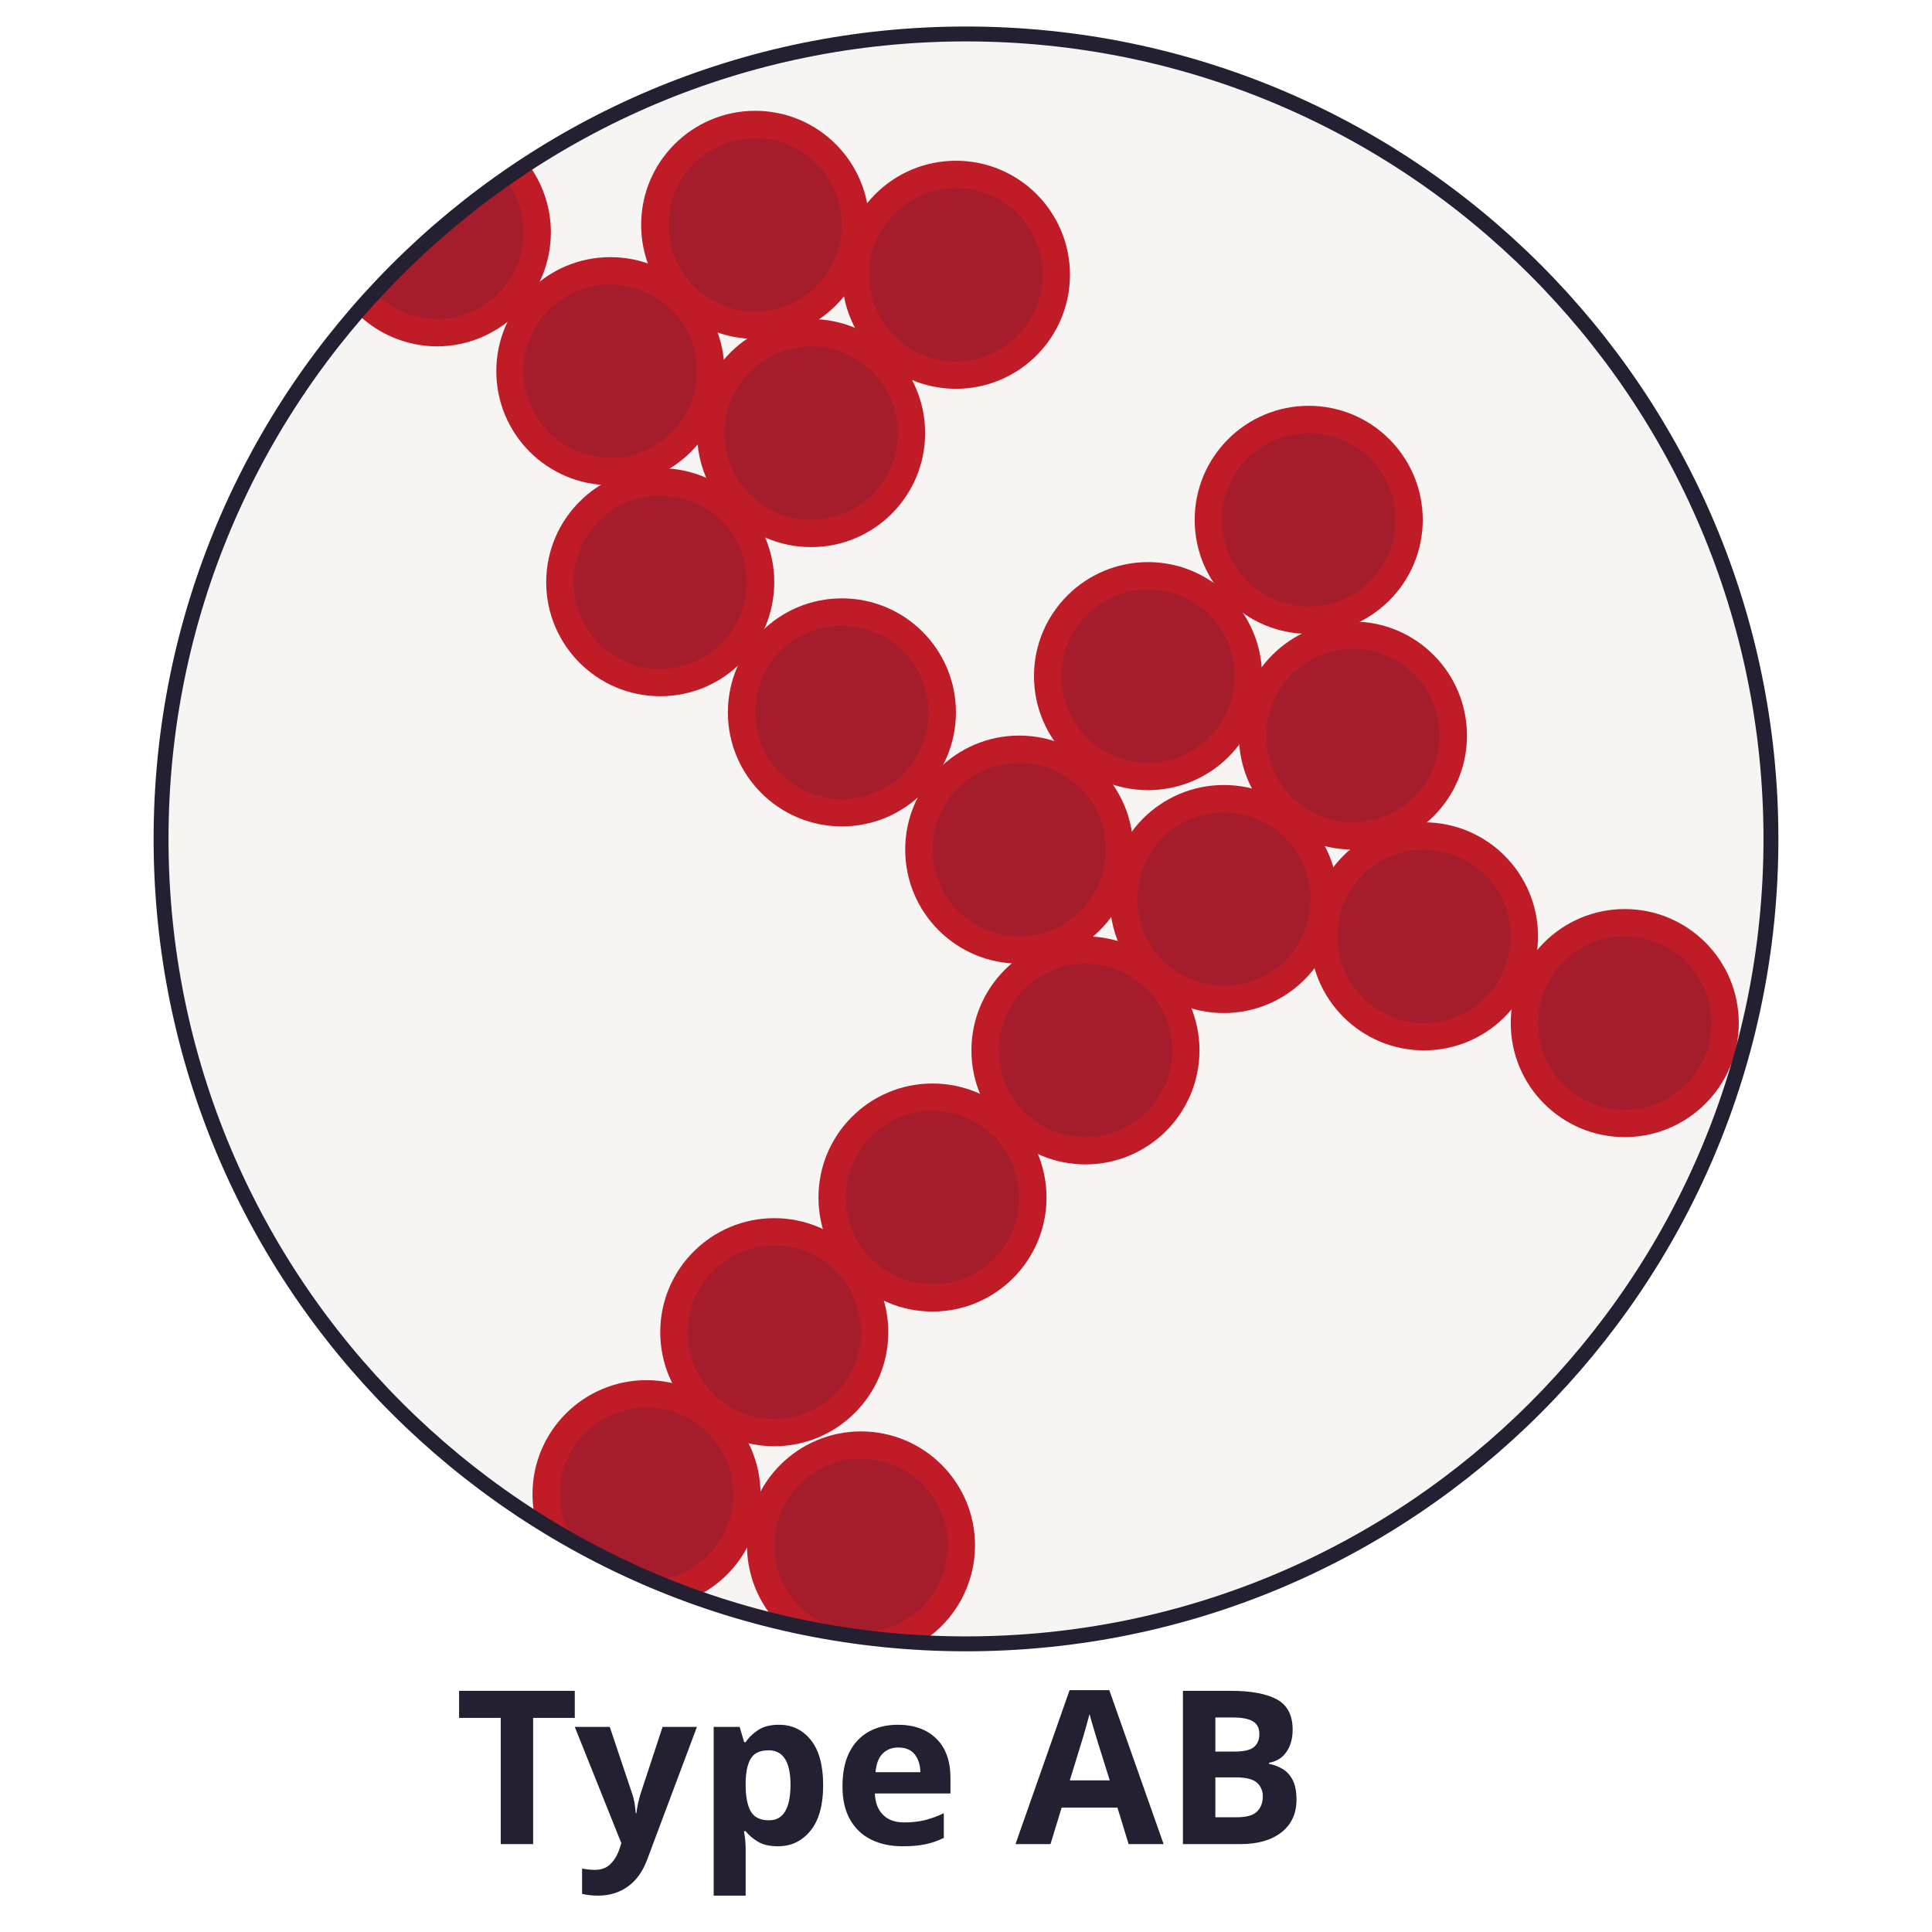
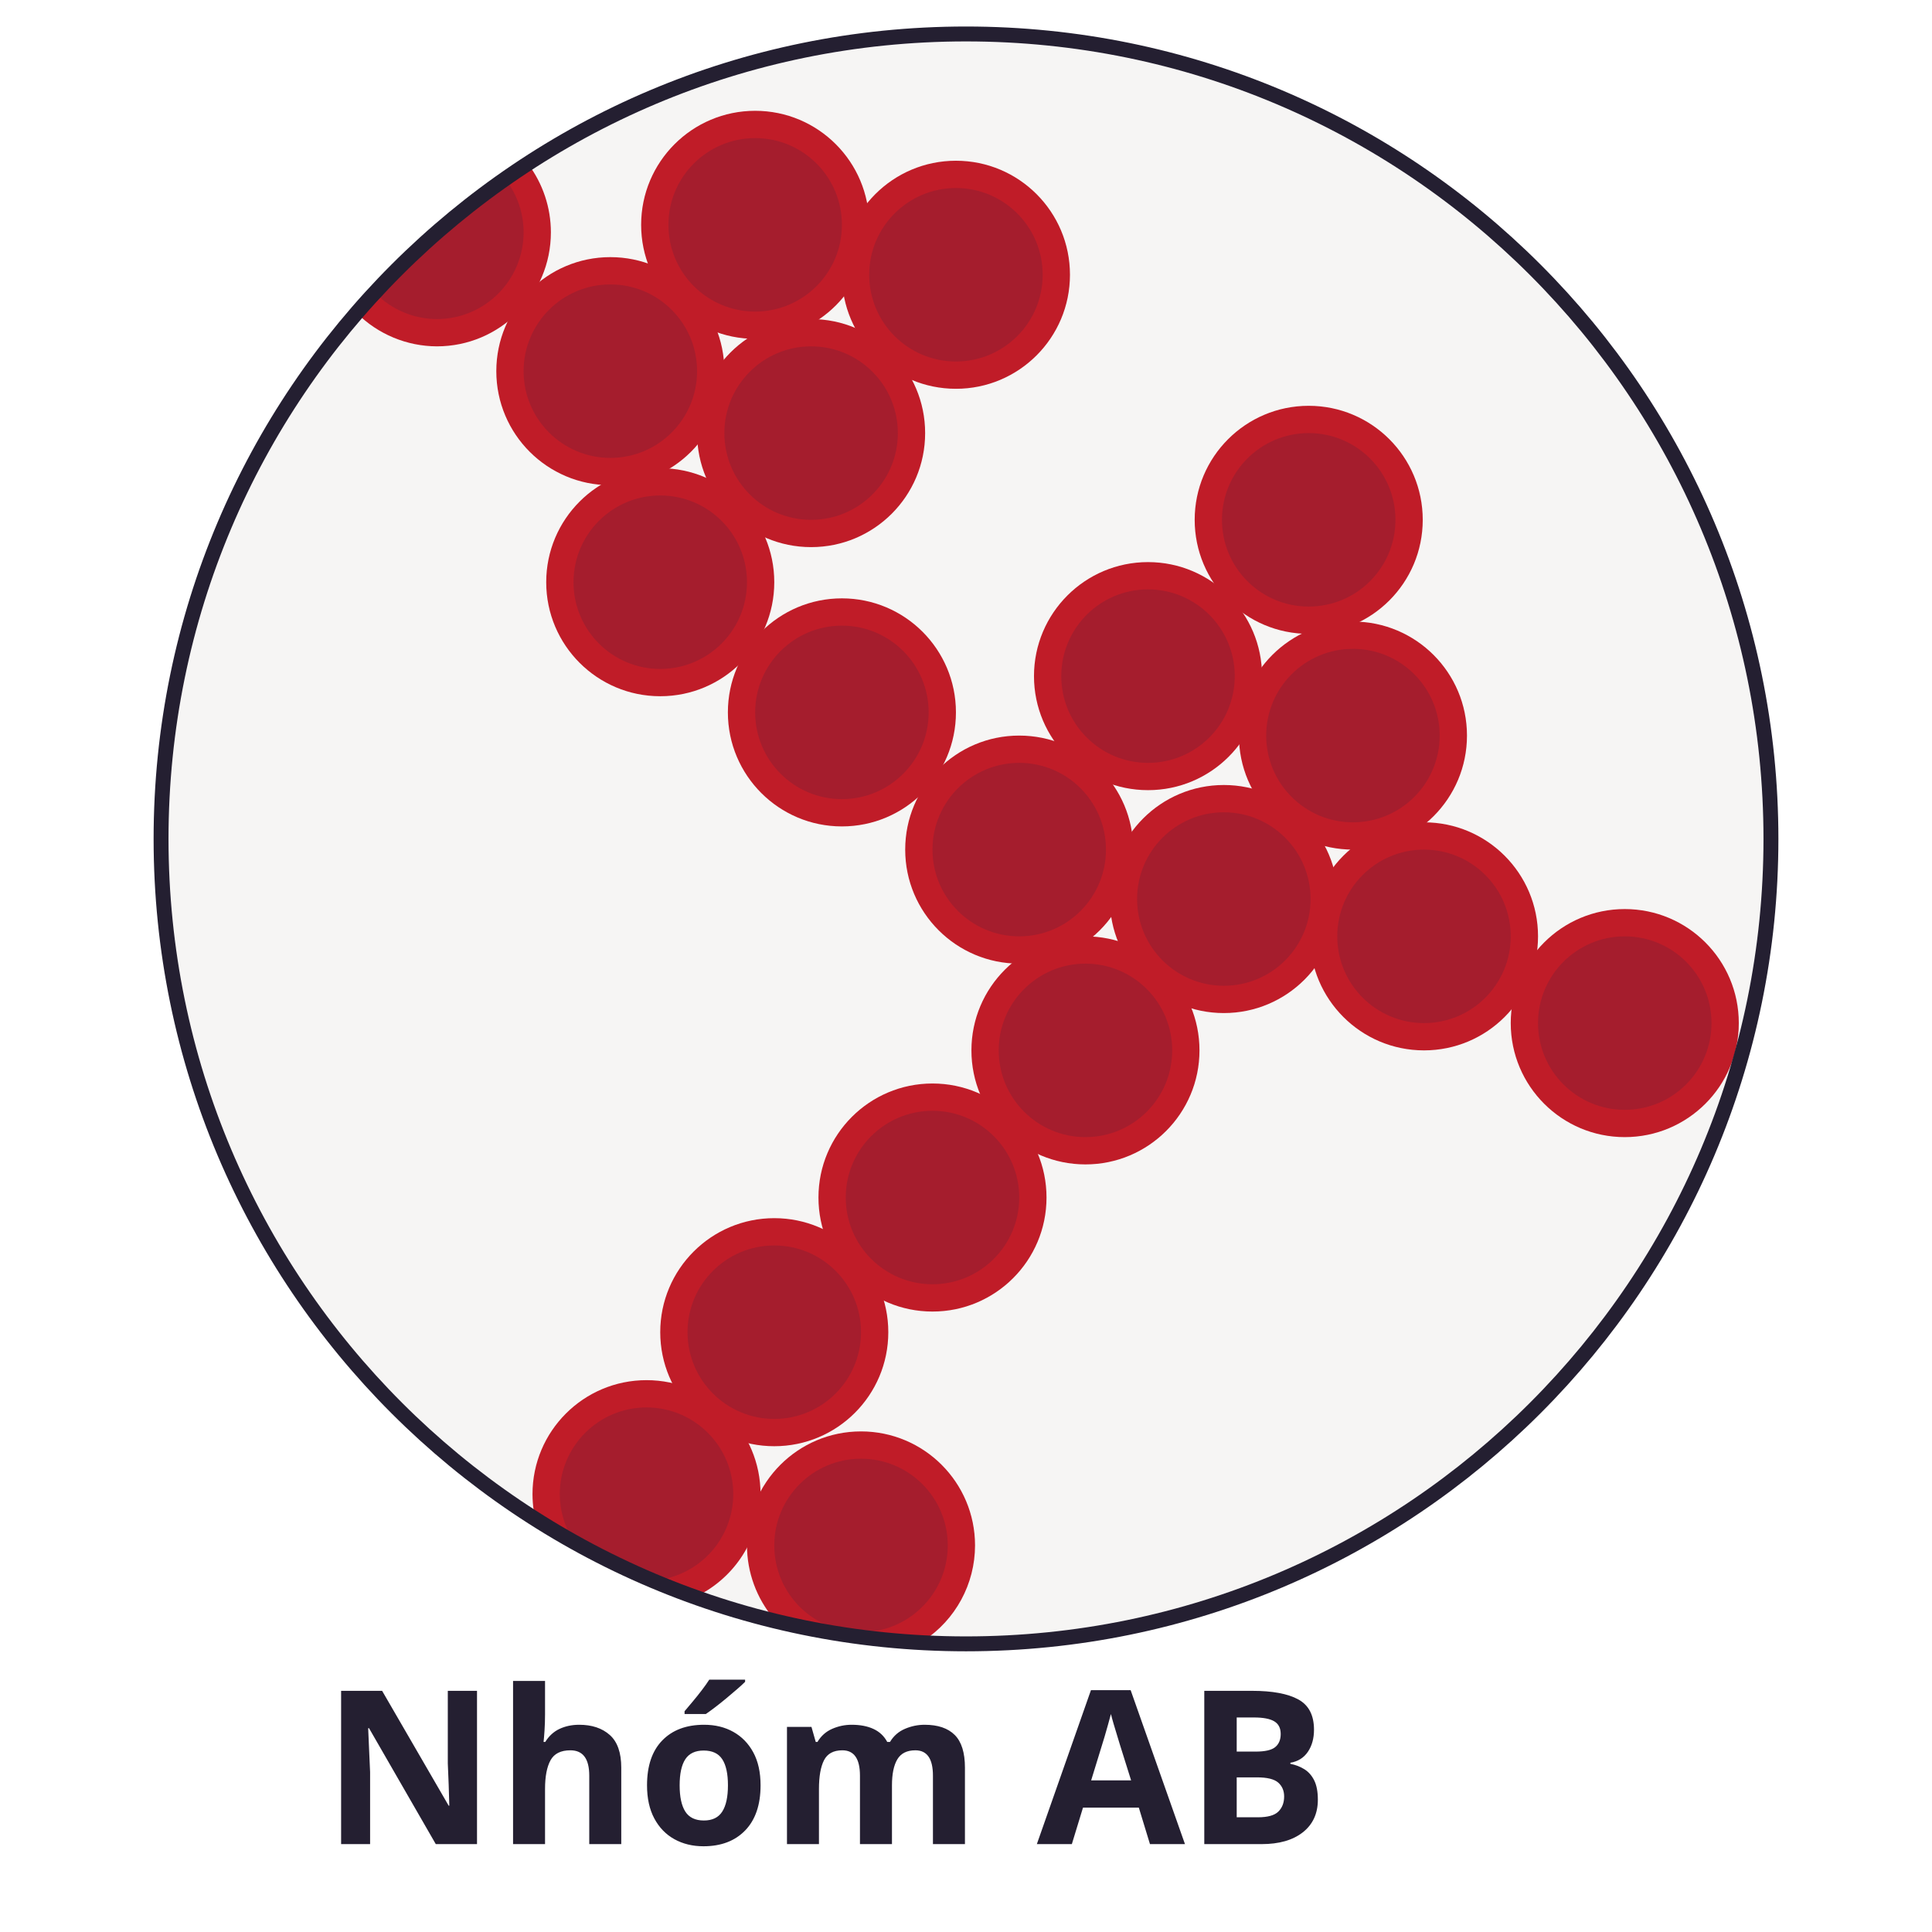
- <svg xmlns="http://www.w3.org/2000/svg" width="1080" height="1080">
-   <text xml:space="preserve" x="539.467" y="1030.869" fill="#241f31" stroke-linejoin="round" stroke-width="20" font-family="Cantarell" font-size="120" font-weight="700" style="-inkscape-font-specification:&quot;Cantarell Bold&quot;;text-align:center" text-anchor="middle">
-     <tspan x="539.467" y="1030.869">Type AB</tspan>
-   </text>
-   <circle cx="540" cy="540" r="504.447" fill="#f6f5f4" transform="matrix(.892 0 0 .892 58.32 -12.728)" />
-   <g transform="matrix(.892 0 0 .892 219.97 365.818)">
-     <circle cx="135.891" cy="-177.506" r="71.46" fill="#c01c28" />
-     <circle cx="135.891" cy="-177.506" r="54.359" fill="#a51d2d" />
+ <svg xmlns="http://www.w3.org/2000/svg" width="1080" height="1080" viewBox="0 0 1080 1080" version="1.1" id="svg1">
+   <defs id="defs1" />
+   <g id="layer6">
+     <text xml:space="preserve" style="font-weight:bold;font-size:120px;font-family:Cantarell;-inkscape-font-specification:'Cantarell Bold';text-align:center;text-anchor:middle;fill:#241f31;stroke-width:20;stroke-linejoin:round" x="539.467" y="1030.869" id="text1">
+       <tspan id="tspan1" x="539.467" y="1030.869">Nhóm AB</tspan>
+     </text>
  </g>
-   <g transform="matrix(.892 0 0 .892 300.929 284.019)">
-     <circle cx="135.891" cy="-177.506" r="71.46" fill="#c01c28" />
-     <circle cx="135.891" cy="-177.506" r="54.359" fill="#a51d2d" />
+   <g id="layer5" transform="matrix(0.8920015,0,0,0.8920015,58.31917,-12.72763)" style="display:inline">
+     <g id="g2" style="display:inline">
+       <circle style="display:inline;fill:#f6f5f4;fill-opacity:1;stroke:none;stroke-width:9.342;stroke-dasharray:none;stroke-opacity:1" id="circle1" cx="540" cy="540" r="504.447" />
+     </g>
+     <g id="layer2" style="display:inline">
+       <g id="g2-6" transform="translate(181.2227,424.3776)" style="display:inline">
+         <circle style="fill:#c01c28;fill-opacity:1;stroke:none;stroke-width:5" id="path2-1" cx="135.891" cy="-177.506" r="71.46" />
+         <circle style="fill:#a51d2d;fill-opacity:1;stroke:none;stroke-width:4.412" id="path1-1" cx="135.891" cy="-177.506" r="54.359" />
+       </g>
+       <g id="g2-44" transform="translate(271.9835,332.6749)">
+         <circle style="fill:#c01c28;fill-opacity:1;stroke:none;stroke-width:5" id="path2-4" cx="135.891" cy="-177.506" r="71.46" />
+         <circle style="fill:#a51d2d;fill-opacity:1;stroke:none;stroke-width:4.412" id="path1-7" cx="135.891" cy="-177.506" r="54.359" />
+       </g>
+       <g id="g2-9" transform="translate(307.0416,463.188)">
+         <circle style="fill:#c01c28;fill-opacity:1;stroke:none;stroke-width:5" id="path2-7" cx="135.891" cy="-177.506" r="71.46" />
+         <circle style="fill:#a51d2d;fill-opacity:1;stroke:none;stroke-width:4.412" id="path1-5" cx="135.891" cy="-177.506" r="54.359" />
+       </g>
+       <g id="g2-0" transform="translate(212.496,556.6332)">
+         <circle style="fill:#c01c28;fill-opacity:1;stroke:none;stroke-width:5" id="path2-3" cx="135.891" cy="-177.506" r="71.46" />
+         <circle style="fill:#a51d2d;fill-opacity:1;stroke:none;stroke-width:4.412" id="path1-09" cx="135.891" cy="-177.506" r="54.359" />
+       </g>
+       <g id="g2-05" transform="translate(397.8025,363.9655)">
+         <circle style="fill:#c01c28;fill-opacity:1;stroke:none;stroke-width:5" id="path2-94" cx="135.891" cy="-177.506" r="71.46" />
+         <circle style="fill:#a51d2d;fill-opacity:1;stroke:none;stroke-width:4.412" id="path1-6" cx="135.891" cy="-177.506" r="54.359" />
+       </g>
+       <g id="g2-89" transform="translate(518.1761,615.4953)">
+         <circle style="fill:#c01c28;fill-opacity:1;stroke:none;stroke-width:5" id="path2-36" cx="135.891" cy="-177.506" r="71.46" />
+         <circle style="fill:#a51d2d;fill-opacity:1;stroke:none;stroke-width:4.412" id="path1-8" cx="135.891" cy="-177.506" r="54.359" />
+       </g>
+       <g id="g2-69" transform="translate(437.467,724.2142)">
+         <circle style="fill:#c01c28;fill-opacity:1;stroke:none;stroke-width:5" id="path2-87" cx="135.891" cy="-177.506" r="71.46" />
+         <circle style="fill:#a51d2d;fill-opacity:1;stroke:none;stroke-width:4.412" id="path1-28" cx="135.891" cy="-177.506" r="54.359" />
+       </g>
+       <g id="g2-60" transform="translate(478.9694,850.0333)">
+         <circle style="fill:#c01c28;fill-opacity:1;stroke:none;stroke-width:5" id="path2-27" cx="135.891" cy="-177.506" r="71.46" />
+         <circle style="fill:#a51d2d;fill-opacity:1;stroke:none;stroke-width:4.412" id="path1-61" cx="135.891" cy="-177.506" r="54.359" />
+       </g>
+       <g id="g2-75" transform="translate(283.9556,1026.641)">
+         <circle style="fill:#c01c28;fill-opacity:1;stroke:none;stroke-width:5" id="path2-870" cx="135.891" cy="-177.506" r="71.46" />
+         <circle style="fill:#a51d2d;fill-opacity:1;stroke:none;stroke-width:4.412" id="path1-48" cx="135.891" cy="-177.506" r="54.359" />
+       </g>
+       <g id="g2-52" transform="translate(618.8818,517.5474)">
+         <circle style="fill:#c01c28;fill-opacity:1;stroke:none;stroke-width:5" id="path2-90" cx="135.891" cy="-177.506" r="71.46" />
+         <circle style="fill:#a51d2d;fill-opacity:1;stroke:none;stroke-width:4.412" id="path1-283" cx="135.891" cy="-177.506" r="54.359" />
+       </g>
+       <g id="g2-09" transform="translate(646.6049,652.7545)">
+         <circle style="fill:#c01c28;fill-opacity:1;stroke:none;stroke-width:5" id="path2-19" cx="135.891" cy="-177.506" r="71.46" />
+         <circle style="fill:#a51d2d;fill-opacity:1;stroke:none;stroke-width:4.412" id="path1-62" cx="135.891" cy="-177.506" r="54.359" />
+       </g>
+       <g id="g2-35" transform="translate(565.6913,755.1877)">
+         <circle style="fill:#c01c28;fill-opacity:1;stroke:none;stroke-width:5" id="path2-17" cx="135.891" cy="-177.506" r="71.46" />
+         <circle style="fill:#a51d2d;fill-opacity:1;stroke:none;stroke-width:4.412" id="path1-43" cx="135.891" cy="-177.506" r="54.359" />
+       </g>
+       <g id="g2-892" transform="translate(691.1317,778.5736)">
+         <circle style="fill:#c01c28;fill-opacity:1;stroke:none;stroke-width:5" id="path2-88" cx="135.891" cy="-177.506" r="71.46" />
+         <circle style="fill:#a51d2d;fill-opacity:1;stroke:none;stroke-width:4.412" id="path1-868" cx="135.891" cy="-177.506" r="54.359" />
+       </g>
+       <g id="g2-892-2" transform="translate(816.9508,832.9331)" style="display:inline">
+         <circle style="fill:#c01c28;fill-opacity:1;stroke:none;stroke-width:5" id="path2-88-8" cx="135.891" cy="-177.506" r="71.46" />
+         <circle style="fill:#a51d2d;fill-opacity:1;stroke:none;stroke-width:4.412" id="path1-868-9" cx="135.891" cy="-177.506" r="54.359" />
+       </g>
+       <g id="g2-90" transform="translate(326.3429,638.2169)">
+         <circle style="fill:#c01c28;fill-opacity:1;stroke:none;stroke-width:5" id="path2-81" cx="135.891" cy="-177.506" r="71.46" />
+         <circle style="fill:#a51d2d;fill-opacity:1;stroke:none;stroke-width:4.412" id="path1-3" cx="135.891" cy="-177.506" r="54.359" />
+       </g>
+       <g id="g2-34" transform="translate(383.1076,942.2486)">
+         <circle style="fill:#c01c28;fill-opacity:1;stroke:none;stroke-width:5" id="path2-0" cx="135.891" cy="-177.506" r="71.46" />
+         <circle style="fill:#a51d2d;fill-opacity:1;stroke:none;stroke-width:4.412" id="path1-39" cx="135.891" cy="-177.506" r="54.359" />
+       </g>
+       <g id="g13">
+         <path id="path13" style="fill:#c01c28;fill-opacity:1;stroke:none;stroke-width:5" d="m 265.52,116.947 a 504.447,504.447 0 0 0 -107.346,93.498 71.46,71.46 0 0 0 50.221,20.877 71.46,71.46 0 0 0 71.459,-71.459 71.46,71.46 0 0 0 -14.334,-42.916 z" />
+         <path id="path12" style="fill:#a51d2d;fill-opacity:1;stroke:none;stroke-width:4.412" d="m 251.832,127.193 a 504.447,504.447 0 0 0 -81.695,71.092 54.359,54.359 0 0 0 38.258,15.938 54.359,54.359 0 0 0 54.359,-54.359 54.359,54.359 0 0 0 -10.922,-32.67 z" />
+       </g>
+       <g id="g21" style="display:inline">
+         <path id="path20" style="fill:#c01c28;fill-opacity:1;stroke:none;stroke-width:5" d="m 269.166,961.33 a 504.447,504.447 0 0 0 105.156,51.678 71.46,71.46 0 0 0 36.926,-62.353 71.46,71.46 0 0 0 -71.459,-71.461 71.46,71.46 0 0 0 -71.461,71.461 71.46,71.46 0 0 0 0.838,10.676 z" />
+         <path id="path21" style="fill:#a51d2d;fill-opacity:1;stroke:none;stroke-width:4.412" d="m 293.24,978.545 a 504.447,504.447 0 0 0 52.547,26.039 54.359,54.359 0 0 0 48.361,-53.93 54.359,54.359 0 0 0 -54.359,-54.359 54.359,54.359 0 0 0 -54.359,54.359 54.359,54.359 0 0 0 7.811,27.891 z" />
+       </g>
+       <g id="g22">
+         <path id="path22" style="fill:#c01c28;fill-opacity:1;stroke:none;stroke-width:5" d="m 419.57,1028.732 a 504.447,504.447 0 0 0 93.742,13.807 71.46,71.46 0 0 0 32.354,-59.762 71.46,71.46 0 0 0 -71.461,-71.461 71.46,71.46 0 0 0 -71.459,71.461 71.46,71.46 0 0 0 16.824,45.955 z" />
+         <circle style="fill:#a51d2d;fill-opacity:1;stroke:none;stroke-width:4.412" id="path1-14" cx="474.206" cy="982.777" r="54.359" />
+       </g>
+     </g>
+     <g id="layer1" style="display:inline">
+       <circle style="display:inline;fill:none;fill-opacity:1;stroke:#241f31;stroke-width:9.342;stroke-dasharray:none;stroke-opacity:1" id="path3" cx="540" cy="540" r="504.447" />
+       <circle style="display:none;fill:#c01c28;fill-opacity:1;stroke:none;stroke-width:9.342;stroke-dasharray:none;stroke-opacity:1" id="path3-5" cx="540" cy="540" r="504.447" />
+     </g>
  </g>
-   <g transform="matrix(.892 0 0 .892 332.2 400.437)">
-     <circle cx="135.891" cy="-177.506" r="71.46" fill="#c01c28" />
-     <circle cx="135.891" cy="-177.506" r="54.359" fill="#a51d2d" />
-   </g>
-   <g transform="matrix(.892 0 0 .892 247.866 483.79)">
-     <circle cx="135.891" cy="-177.506" r="71.46" fill="#c01c28" />
-     <circle cx="135.891" cy="-177.506" r="54.359" fill="#a51d2d" />
-   </g>
-   <g transform="matrix(.892 0 0 .892 413.16 311.93)">
-     <circle cx="135.891" cy="-177.506" r="71.46" fill="#c01c28" />
-     <circle cx="135.891" cy="-177.506" r="54.359" fill="#a51d2d" />
-   </g>
-   <g transform="matrix(.892 0 0 .892 520.533 536.295)">
-     <circle cx="135.891" cy="-177.506" r="71.46" fill="#c01c28" />
-     <circle cx="135.891" cy="-177.506" r="54.359" fill="#a51d2d" />
-   </g>
-   <g transform="matrix(.892 0 0 .892 448.54 633.273)">
-     <circle cx="135.891" cy="-177.506" r="71.46" fill="#c01c28" />
-     <circle cx="135.891" cy="-177.506" r="54.359" fill="#a51d2d" />
-   </g>
-   <g transform="matrix(.892 0 0 .892 485.56 745.503)">
-     <circle cx="135.891" cy="-177.506" r="71.46" fill="#c01c28" />
-     <circle cx="135.891" cy="-177.506" r="54.359" fill="#a51d2d" />
-   </g>
-   <g transform="matrix(.892 0 0 .892 311.608 903.038)">
-     <circle cx="135.891" cy="-177.506" r="71.46" fill="#c01c28" />
-     <circle cx="135.891" cy="-177.506" r="54.359" fill="#a51d2d" />
-   </g>
-   <g transform="matrix(.892 0 0 .892 610.363 448.925)">
-     <circle cx="135.891" cy="-177.506" r="71.46" fill="#c01c28" />
-     <circle cx="135.891" cy="-177.506" r="54.359" fill="#a51d2d" />
-   </g>
-   <g transform="matrix(.892 0 0 .892 635.092 569.53)">
-     <circle cx="135.891" cy="-177.506" r="71.46" fill="#c01c28" />
-     <circle cx="135.891" cy="-177.506" r="54.359" fill="#a51d2d" />
-   </g>
-   <g transform="matrix(.892 0 0 .892 562.917 660.9)">
-     <circle cx="135.891" cy="-177.506" r="71.46" fill="#c01c28" />
-     <circle cx="135.891" cy="-177.506" r="54.359" fill="#a51d2d" />
-   </g>
-   <g transform="matrix(.892 0 0 .892 674.81 681.761)">
-     <circle cx="135.891" cy="-177.506" r="71.46" fill="#c01c28" />
-     <circle cx="135.891" cy="-177.506" r="54.359" fill="#a51d2d" />
-   </g>
-   <g transform="matrix(.892 0 0 .892 787.04 730.25)">
-     <circle cx="135.891" cy="-177.506" r="71.46" fill="#c01c28" />
-     <circle cx="135.891" cy="-177.506" r="54.359" fill="#a51d2d" />
-   </g>
-   <g transform="matrix(.892 0 0 .892 349.418 556.563)">
-     <circle cx="135.891" cy="-177.506" r="71.46" fill="#c01c28" />
-     <circle cx="135.891" cy="-177.506" r="54.359" fill="#a51d2d" />
-   </g>
-   <g transform="matrix(.892 0 0 .892 400.052 827.76)">
-     <circle cx="135.891" cy="-177.506" r="71.46" fill="#c01c28" />
-     <circle cx="135.891" cy="-177.506" r="54.359" fill="#a51d2d" />
-   </g>
-   <path fill="#c01c28" d="M295.163 91.59a449.967 449.967 0 0 0-95.753 83.4 63.742 63.742 0 0 0 44.797 18.622 63.742 63.742 0 0 0 63.742-63.741 63.742 63.742 0 0 0-12.786-38.281z" />
-   <path fill="#a51d2d" d="M282.954 100.729a449.967 449.967 0 0 0-72.873 63.414 48.489 48.489 0 0 0 34.126 14.216 48.489 48.489 0 0 0 48.49-48.488 48.489 48.489 0 0 0-9.743-29.142z" />
-   <path fill="#c01c28" d="M298.416 844.78a449.967 449.967 0 0 0 93.8 46.097 63.742 63.742 0 0 0 32.937-55.62 63.742 63.742 0 0 0-63.741-63.743 63.742 63.742 0 0 0-63.744 63.743 63.742 63.742 0 0 0 .748 9.523z" />
-   <path fill="#a51d2d" d="M319.89 860.136a449.967 449.967 0 0 0 46.872 23.227 48.489 48.489 0 0 0 43.138-48.106 48.489 48.489 0 0 0-48.488-48.488 48.489 48.489 0 0 0-48.49 48.488 48.489 48.489 0 0 0 6.968 24.879z" />
-   <g transform="matrix(.892 0 0 .892 58.32 -12.728)">
-     <path fill="#c01c28" d="M419.57 1028.732a504.447 504.447 0 0 0 93.743 13.807 71.46 71.46 0 0 0 32.353-59.762 71.46 71.46 0 0 0-71.46-71.46 71.46 71.46 0 0 0-71.46 71.46 71.46 71.46 0 0 0 16.824 45.955z" />
-     <circle cx="474.206" cy="982.777" r="54.359" fill="#a51d2d" />
-   </g>
-   <circle cx="540" cy="540" r="504.447" fill="none" stroke="#241f31" stroke-width="9.342" transform="matrix(.892 0 0 .892 58.32 -12.728)" />
</svg>
